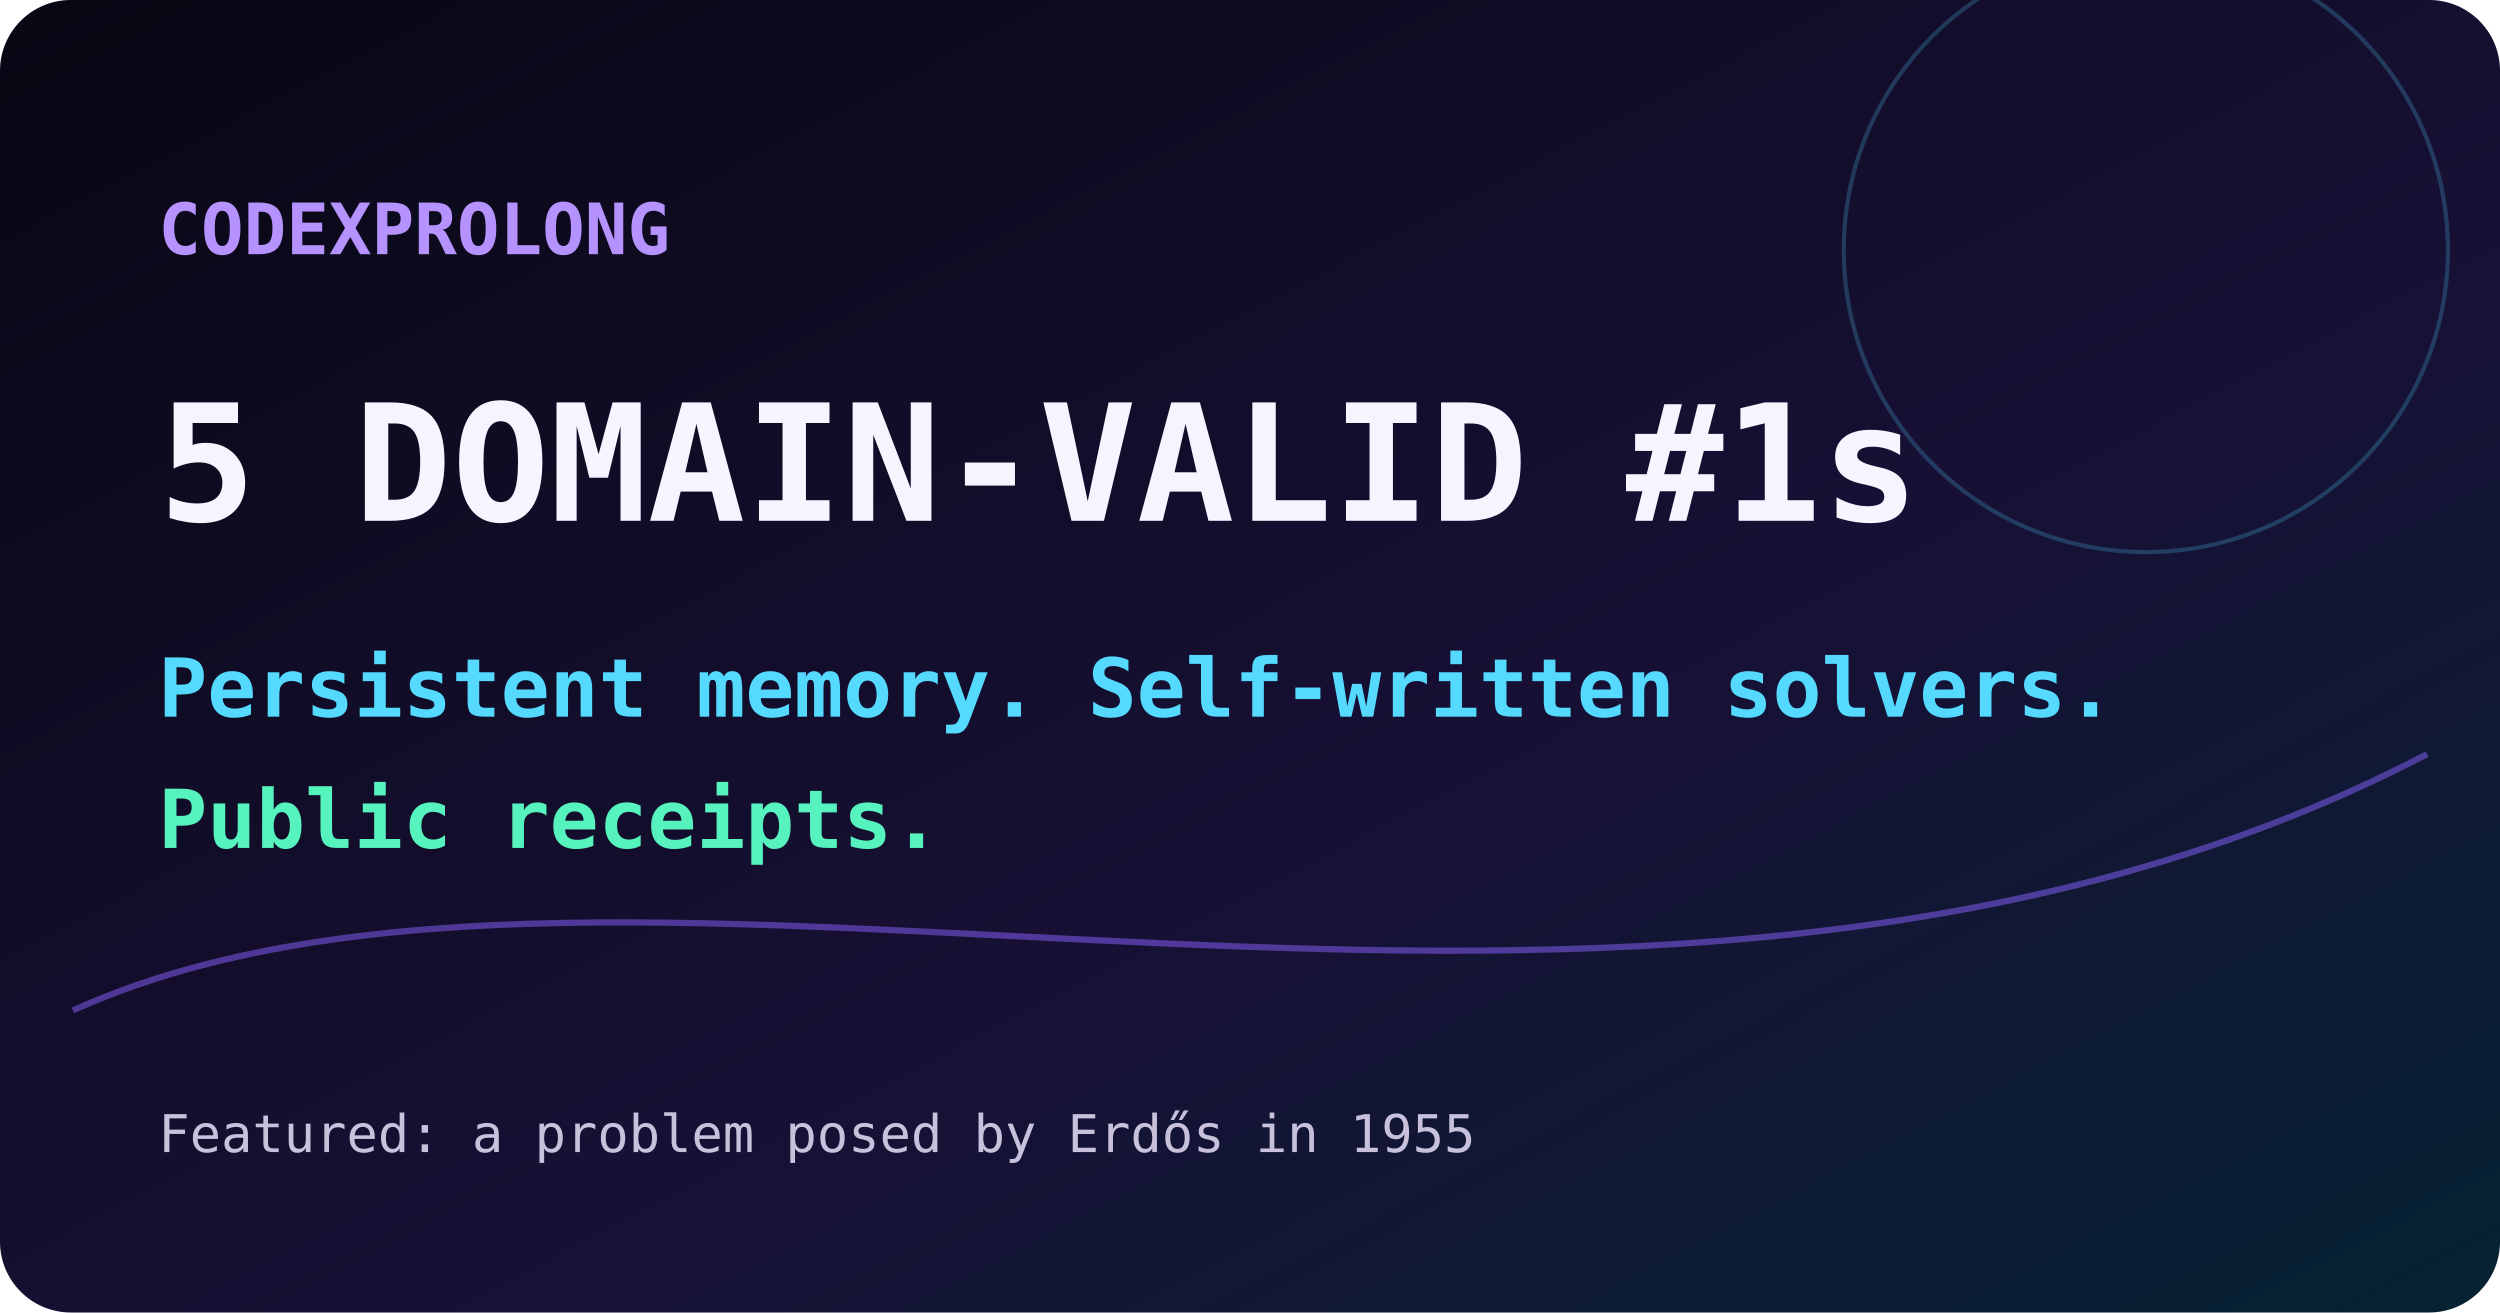
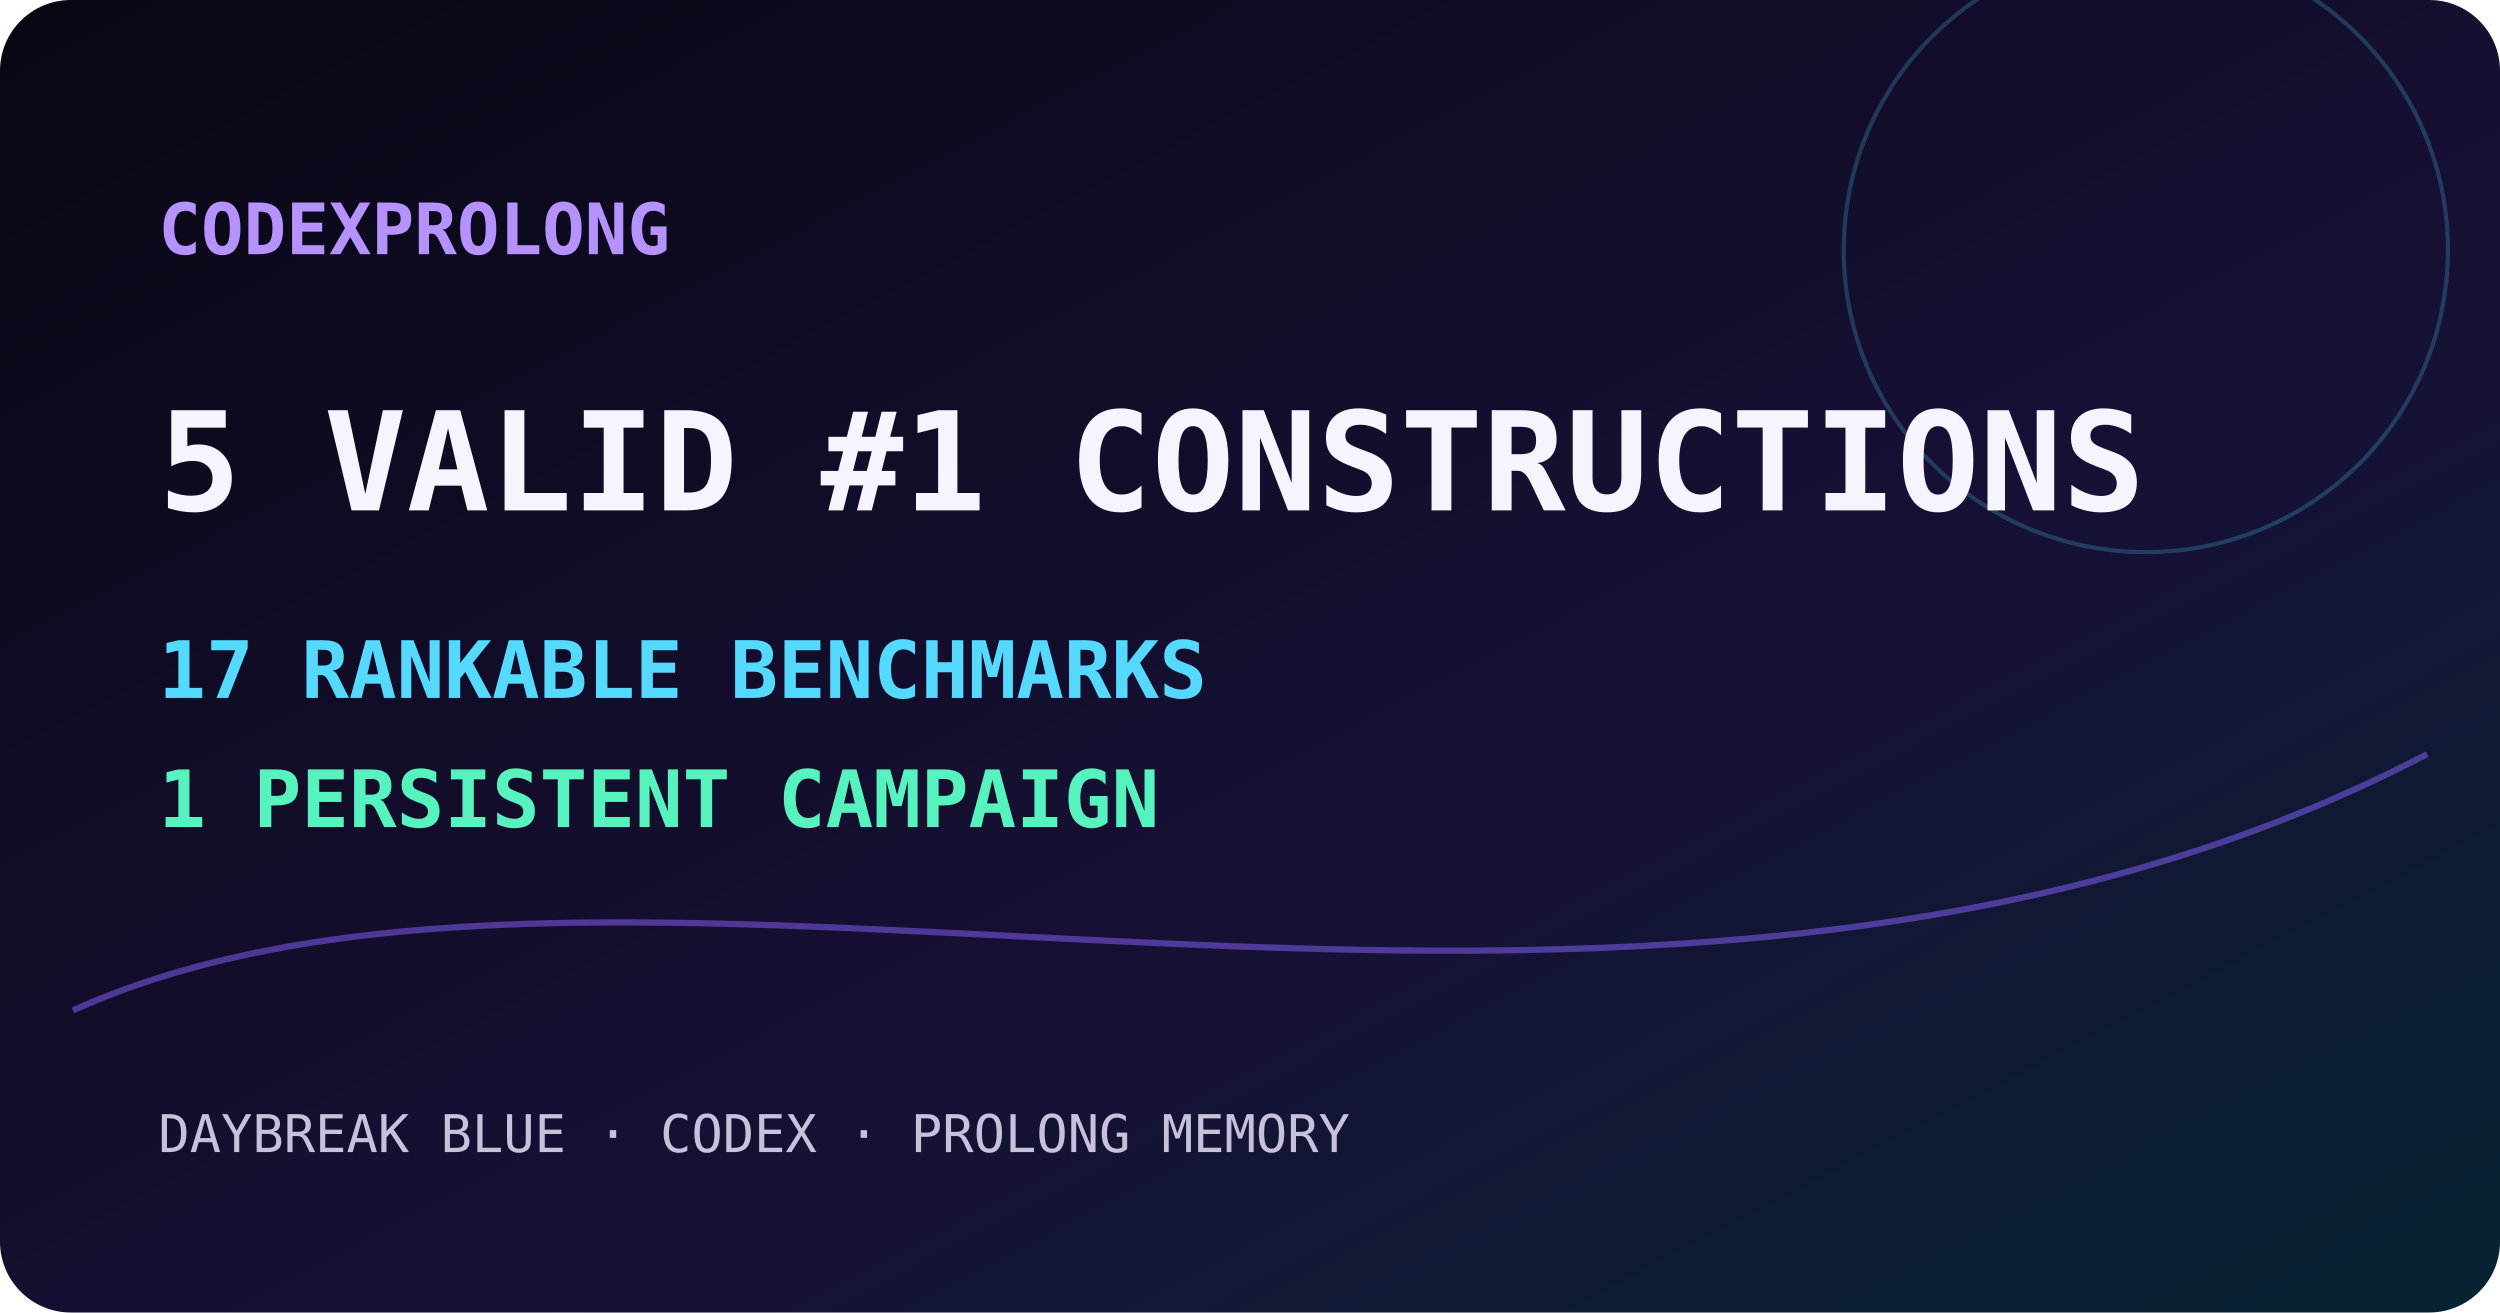
<svg xmlns="http://www.w3.org/2000/svg" viewBox="0 0 1200 630">
  <defs>
    <linearGradient id="b" x1="0" y1="0" x2="1" y2="1">
      <stop stop-color="#080713" />
      <stop offset="0.58" stop-color="#171035" />
      <stop offset="1" stop-color="#062333" />
    </linearGradient>
  </defs>
  <rect width="1200" height="630" rx="34" fill="url(#b)" />
  <path d="M 35 485 C 300 365, 785 560, 1165 362" fill="none" stroke="#8b63ff" stroke-opacity=".5" stroke-width="3" />
  <circle cx="1030" cy="120" r="145" fill="none" stroke="#55d9ff" stroke-opacity=".22" stroke-width="2" />
  <text x="76" y="122" fill="#b692ff" font-size="34" font-weight="700" font-family="ui-monospace, SFMono-Regular, Menlo, Consolas, monospace">CODEXPROLONG</text>
-   <text x="76" y="250" fill="#f7f3ff" font-size="78" font-weight="800" font-family="ui-monospace, SFMono-Regular, Menlo, Consolas, monospace">5 DOMAIN-VALID #1s</text>
-   <text x="76" y="344" fill="#55d9ff" font-size="39" font-weight="600" font-family="ui-monospace, SFMono-Regular, Menlo, Consolas, monospace">Persistent memory. Self-written solvers.</text>
-   <text x="76" y="407" fill="#56f3bf" font-size="39" font-weight="600" font-family="ui-monospace, SFMono-Regular, Menlo, Consolas, monospace">Public receipts.</text>
-   <text x="76" y="553" fill="#c7c1db" font-size="25" font-family="ui-monospace, SFMono-Regular, Menlo, Consolas, monospace">Featured: a problem posed by Erdős in 1955</text>
+   <text x="76" y="245" fill="#f7f3ff" font-size="66" font-weight="800" font-family="ui-monospace, SFMono-Regular, Menlo, Consolas, monospace">5 VALID #1 CONSTRUCTIONS</text>
+   <text x="76" y="335" fill="#55d9ff" font-size="38" font-weight="600" font-family="ui-monospace, SFMono-Regular, Menlo, Consolas, monospace">17 RANKABLE BENCHMARKS</text>
+   <text x="76" y="397" fill="#56f3bf" font-size="38" font-weight="600" font-family="ui-monospace, SFMono-Regular, Menlo, Consolas, monospace">1 PERSISTENT CAMPAIGN</text>
+   <text x="76" y="553" fill="#c7c1db" font-size="25" font-family="ui-monospace, SFMono-Regular, Menlo, Consolas, monospace">DAYBREAK BLUE · CODEX · PROLONG MEMORY</text>
</svg>
